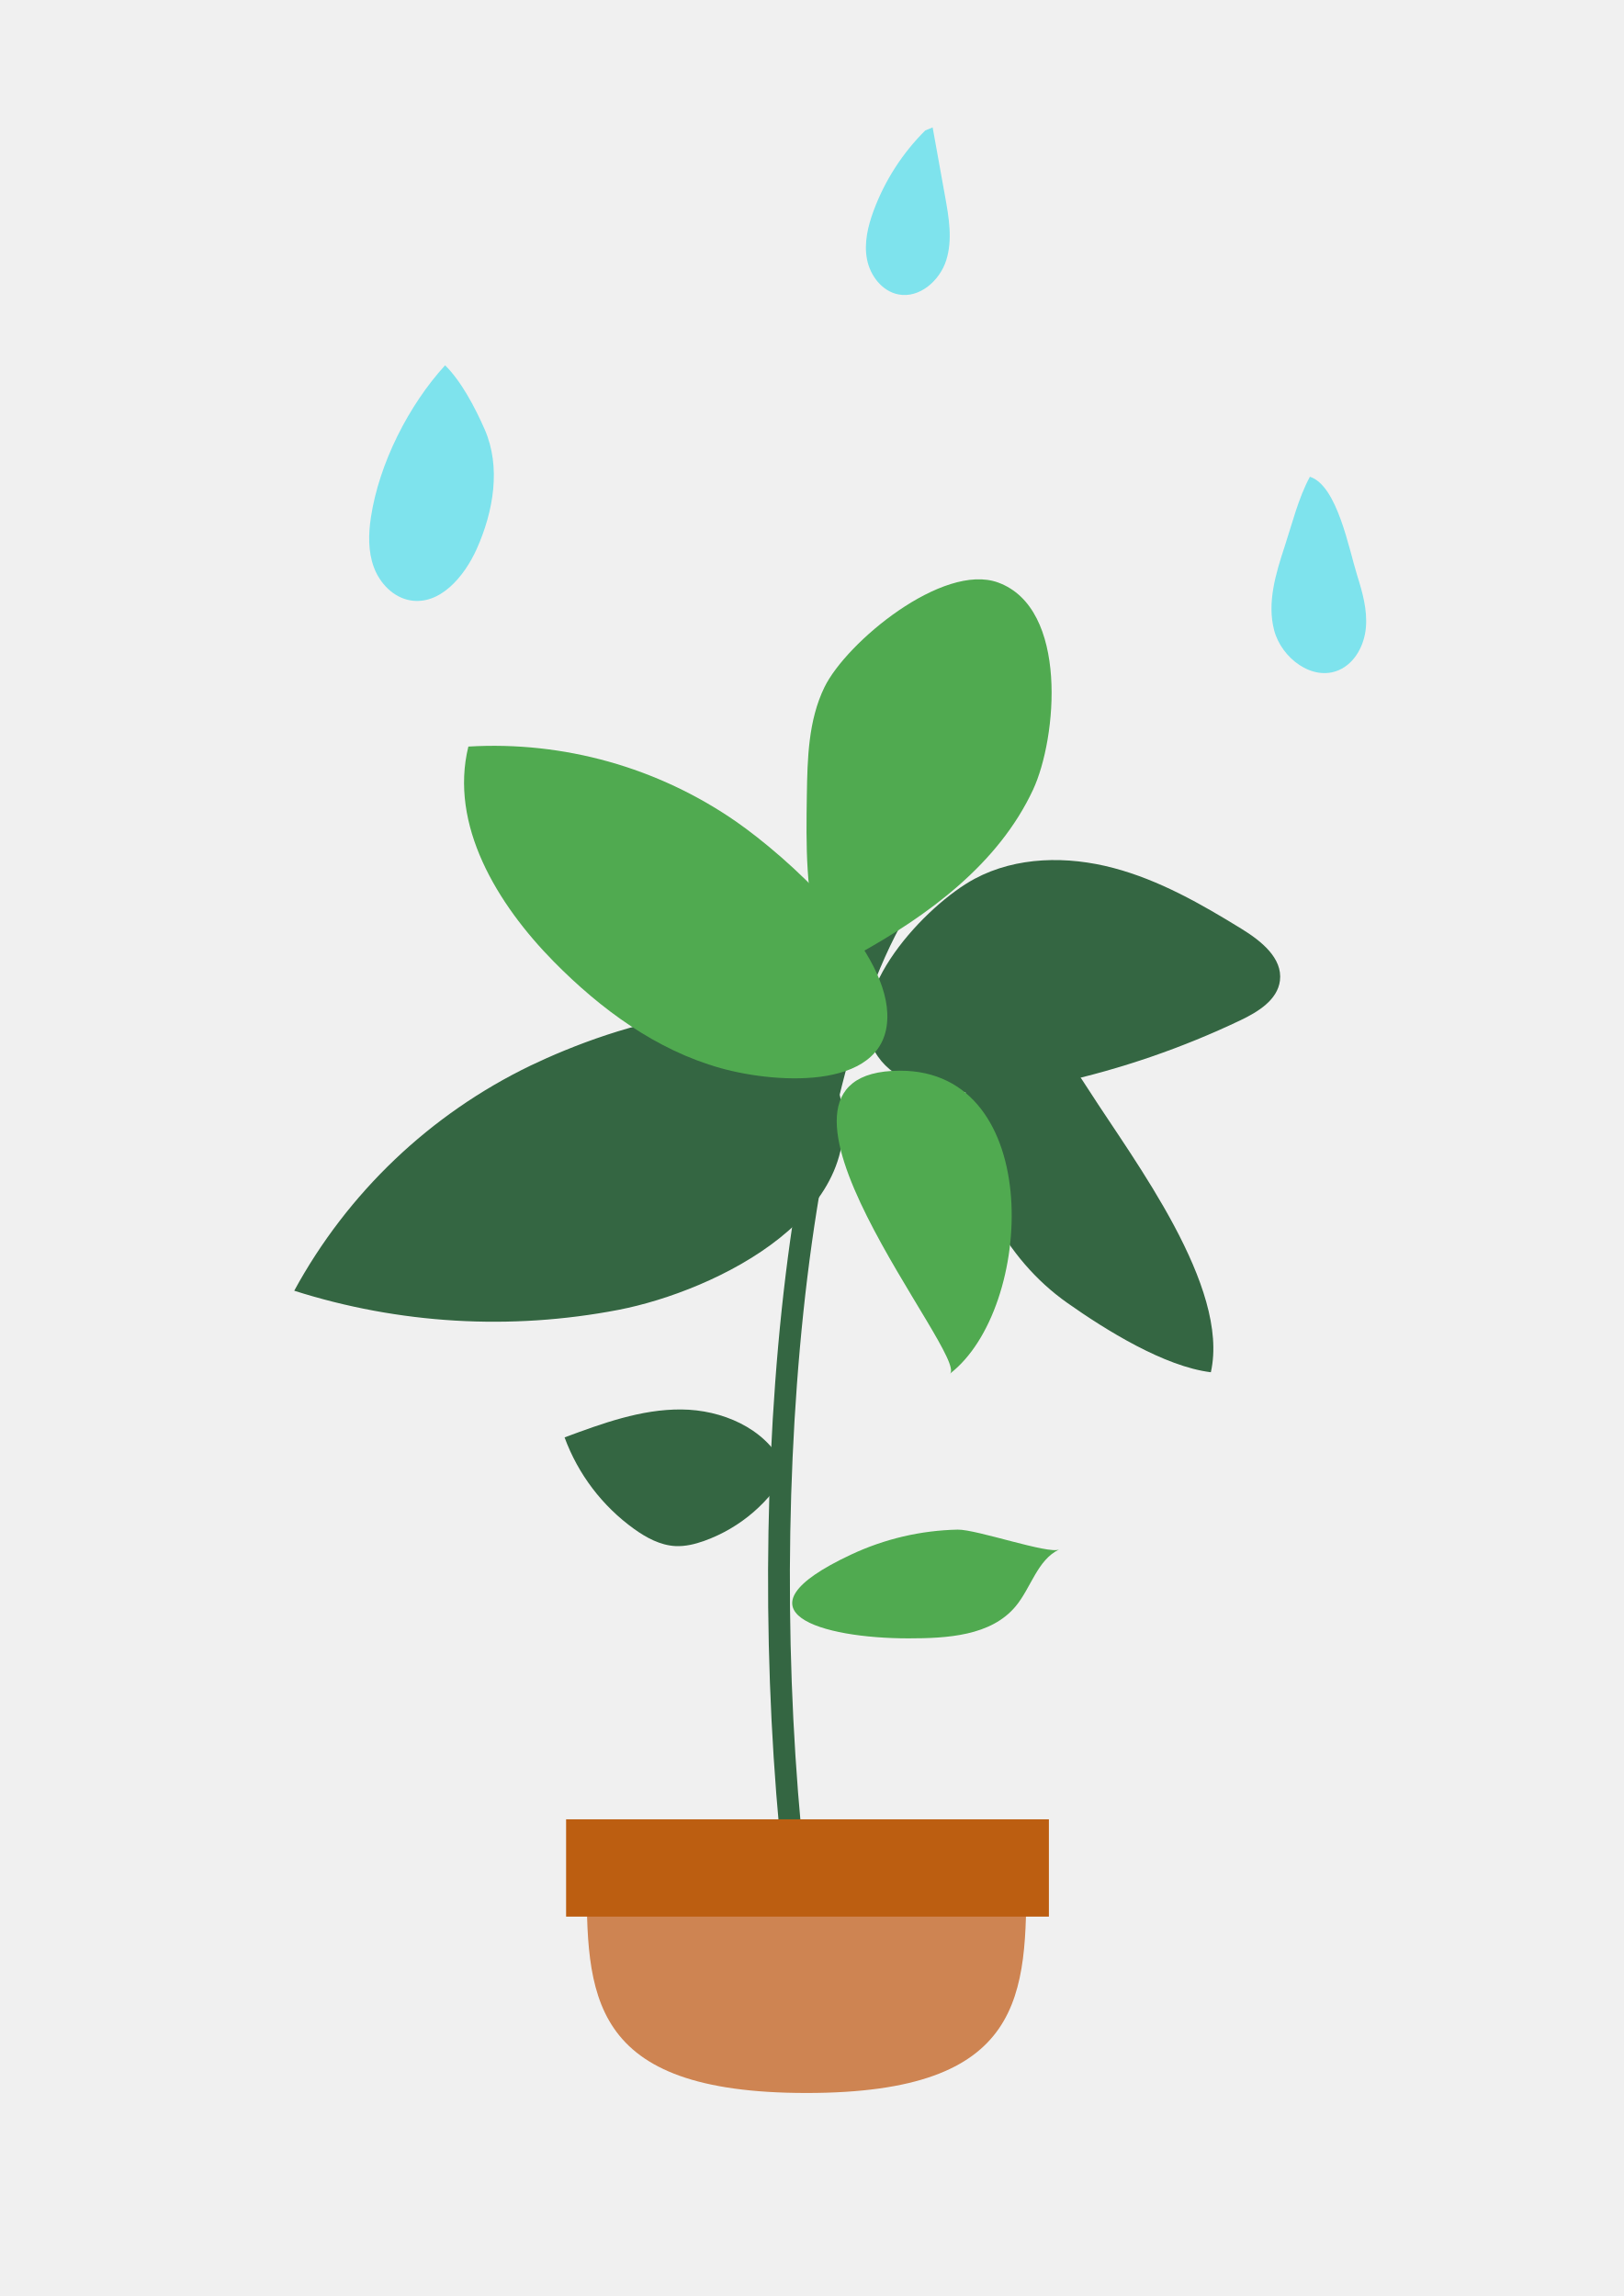
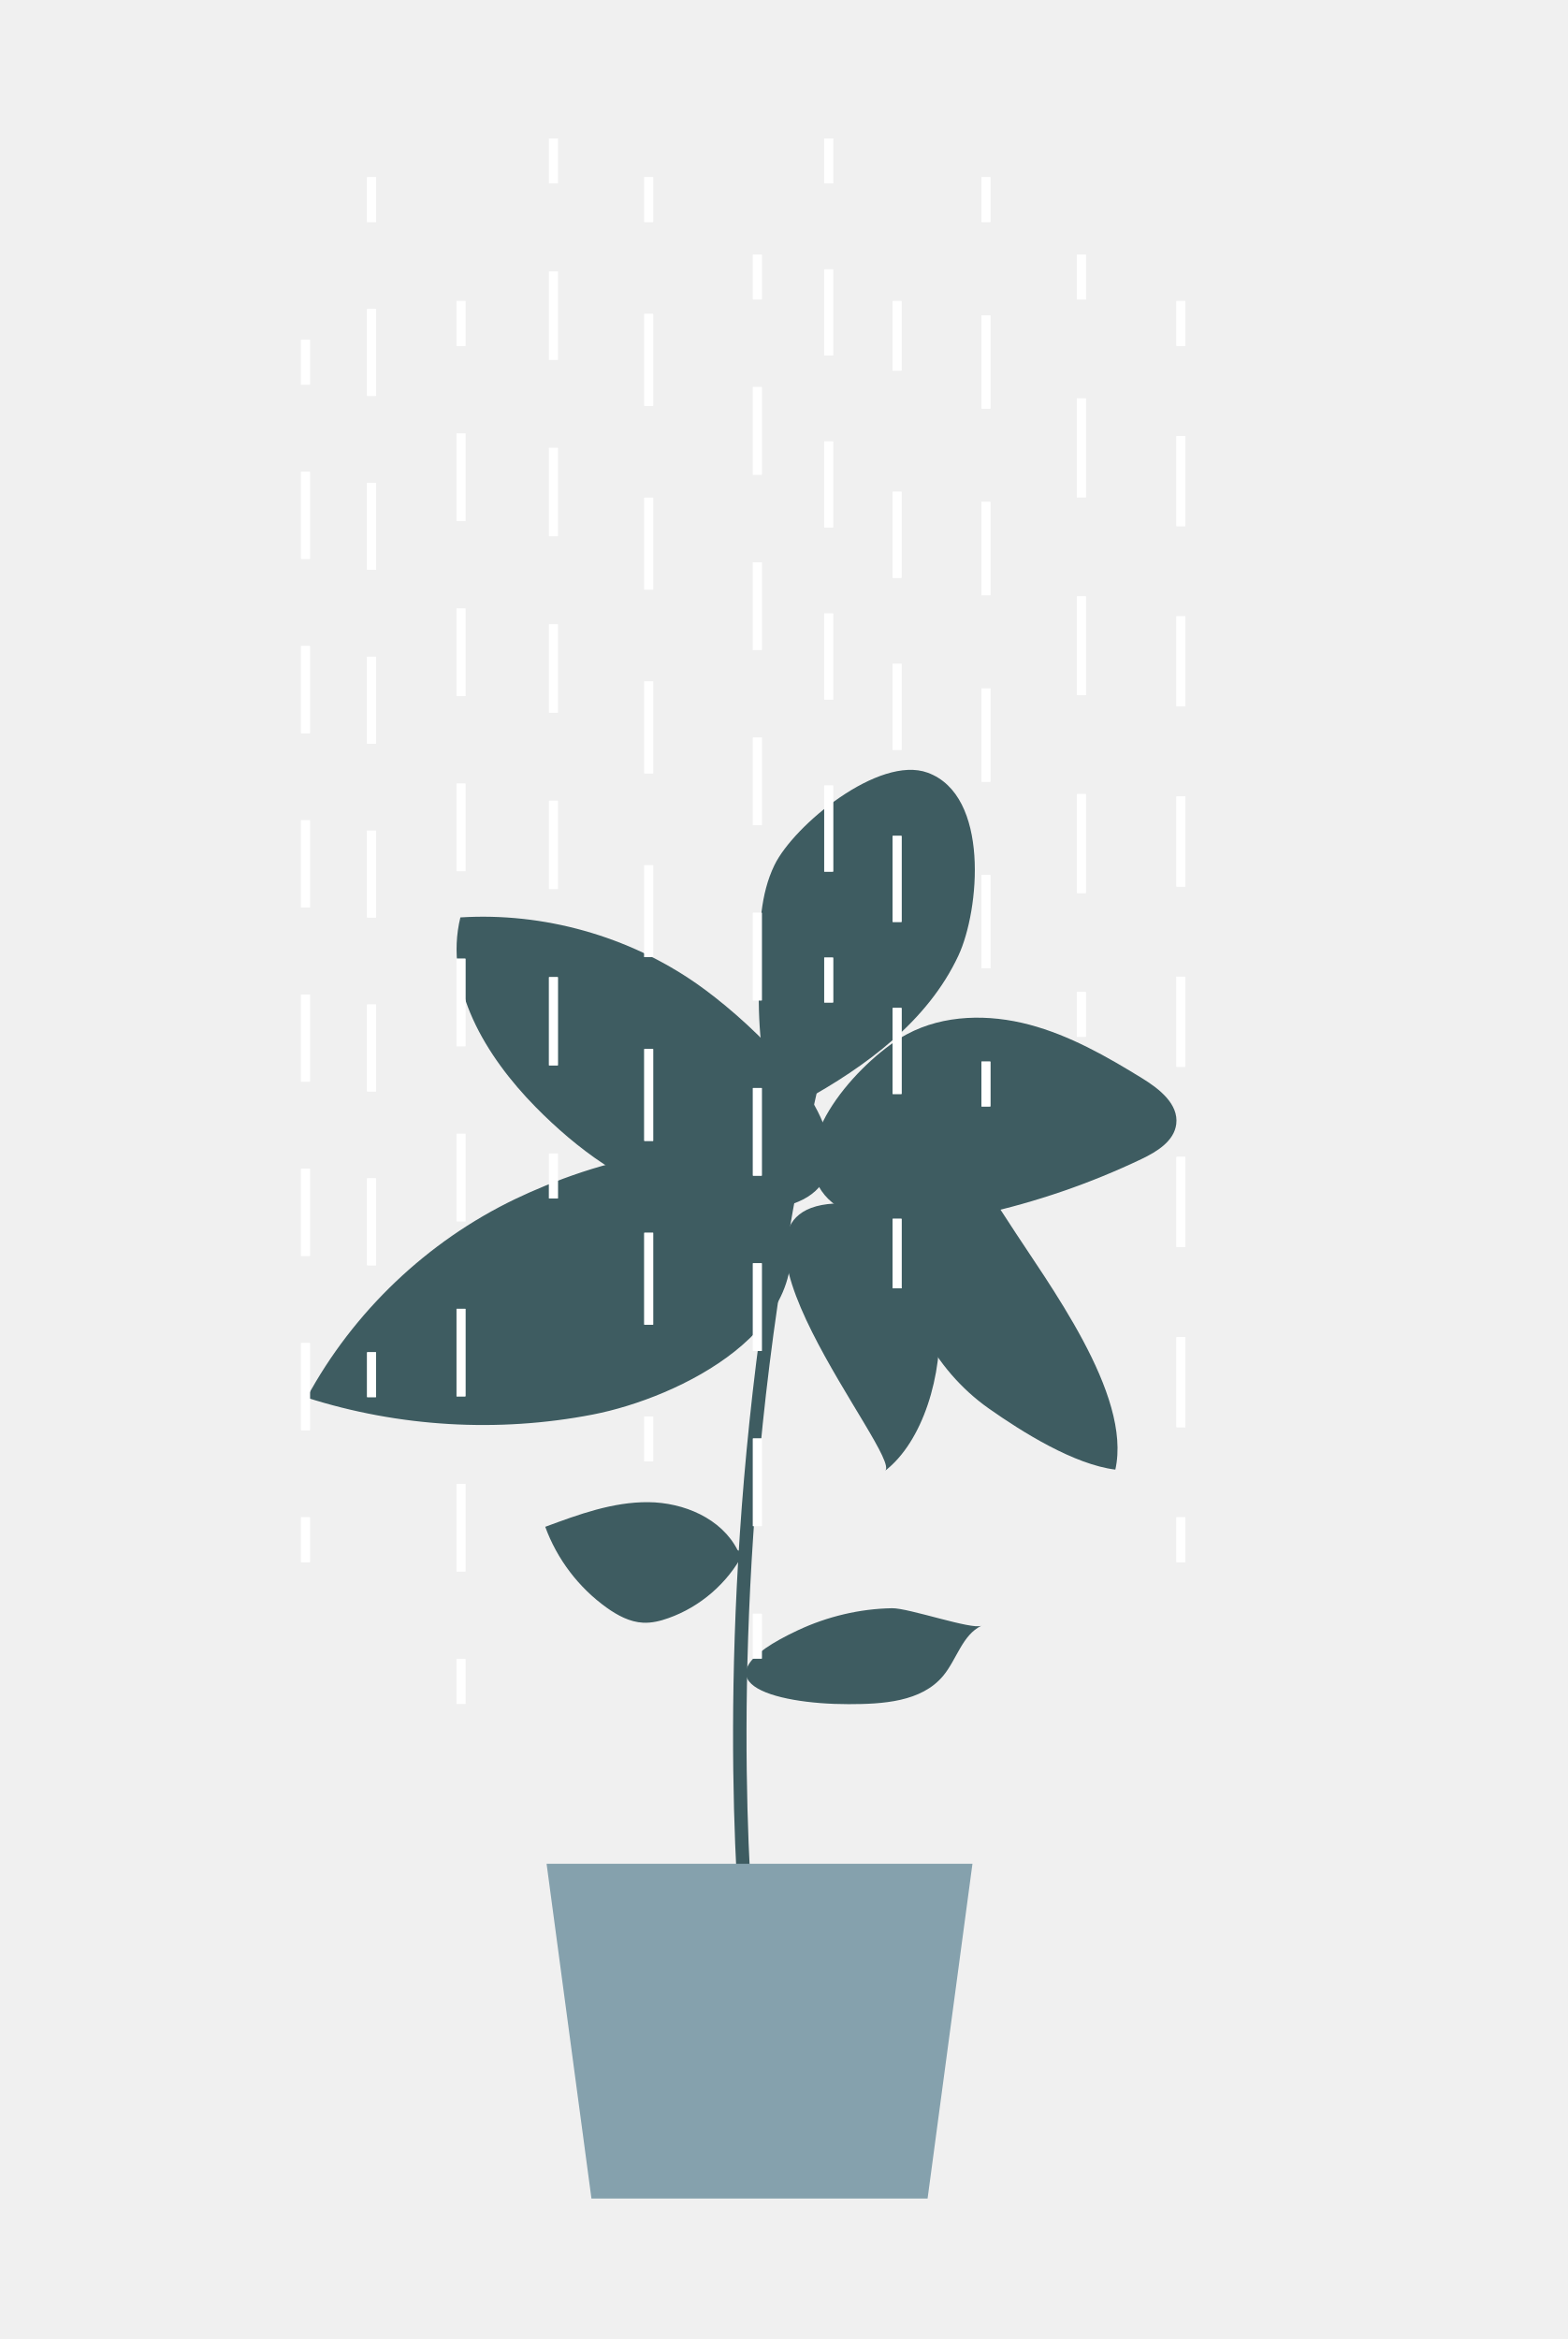
- <svg xmlns="http://www.w3.org/2000/svg" viewBox="0 0 595.28 841.89">
+ <svg xmlns="http://www.w3.org/2000/svg" viewBox="0 0 707.5 1055.5">
  <style>
-     .st1{fill:#346642}.st2{fill:#50aa50}.st5{fill:#7ee3ed}
+     .st1{fill:#3e5c61}.st10,.st11,.st12,.st13,.st3,.st4,.st5,.st6,.st7,.st8,.st9{fill:none;stroke:#fff;stroke-width:4;stroke-miterlimit:10}.st10,.st11,.st12,.st13,.st4,.st5,.st6,.st7,.st8,.st9{stroke-dasharray:39.316,39.316}.st10,.st11,.st12,.st13,.st5,.st6,.st7,.st8,.st9{stroke-dasharray:38.823,38.823}.st10,.st11,.st12,.st13,.st6,.st7,.st8,.st9{stroke-dasharray:39.233,39.233}.st10,.st11,.st12,.st13,.st7,.st8,.st9{stroke-dasharray:39.501,39.501}.st10,.st11,.st12,.st13,.st8,.st9{stroke-dasharray:39.803,39.803}.st10,.st11,.st12,.st13,.st9{stroke-dasharray:41.465,41.465}.st10,.st11,.st12,.st13{stroke-dasharray:39.538,39.538}.st11,.st12,.st13{stroke-dasharray:42.095,42.095}.st12,.st13{stroke-dasharray:44.64,44.64}.st13{stroke-dasharray:40.66,40.66}
  </style>
-   <g id="trunk" class="trunk">
-     <path d="M328.68 333.83c-43.72 75.1-53.39 257.78-32.58 388.05" fill="none" stroke="#346642" stroke-width="8" stroke-miterlimit="10" />
-     <path class="st1" d="M286.91 536.71c-6.7-13.16-22.35-19.78-37.11-19.89-14.76-.12-28.98 5.1-42.82 10.24a71.85 71.85 0 0025.52 33.59c4.5 3.22 9.6 5.98 15.13 6.26 3.6.18 7.18-.7 10.57-1.91a57.08 57.08 0 0031.11-26.97" />
-     <path class="st2" d="M388.29 568.16c-7.99 3.83-10.26 14-15.92 20.82-9.05 10.89-25.16 11.77-39.33 11.77-31.51.02-66.05-9.65-21.02-30.72a96.69 96.69 0 0139.09-9.15c6.89-.12 33.37 9.11 37.18 7.28z" />
+   <g id="trunk">
+     <path d="M370.45 471.77c-39.03 160.04-38.73 303.23-35 374.27" fill="none" stroke="#3e5c61" stroke-width="6.074" stroke-miterlimit="10" />
+     <path class="st1" d="M332.84 699.47c-7.27-14.28-24.27-21.47-40.29-21.6-16.03-.13-31.46 5.54-46.49 11.12 5.3 14.57 15.1 27.46 27.71 36.48 4.89 3.49 10.43 6.49 16.43 6.79 3.91.2 7.8-.76 11.48-2.08 14.38-5.1 26.69-15.78 33.77-29.29M442.93 733.62c-8.68 4.16-11.14 15.21-17.29 22.61-9.83 11.82-27.32 12.78-42.7 12.79-34.21.02-71.73-10.48-22.83-33.36 13.22-6.19 27.83-9.69 42.45-9.93 7.47-.14 36.22 9.88 40.37 7.89z" />
  </g>
-   <g id="bowl" class="bowl">
-     <path d="M215.08 686.85c0-16.09 161.2-13.34 161.2 0 0 44.51 0 80.6-80.6 80.6s-80.6-36.08-80.6-80.6z" fill="#ce8452" />
-     <path fill="#bc5e11" d="M207.54 667.1h177v35.68h-177z" />
+   <path fill="#85a1ad" d="M418.6 992.11H266.91l-20.25-151.06h192.19z" id="pot" />
+   <g id="">
+     <path class="st1" d="M232.57 541.05c-39.73 19.04-73.17 50.91-94.12 89.66 41.48 13.25 86.29 15.9 129.04 7.62 38.73-7.5 103.42-38.83 86.95-89.63-16-49.32-90.1-22.87-121.87-7.65zM455.01 551.25c-4.17-6.51-8.47-13.16-14.64-17.84s-14.67-7.05-21.77-3.99c-10.08 4.34-13.23 17.12-13.17 28.09.16 30.48 15.82 60.48 40.73 78.04 15.42 10.88 38.66 25.34 57.17 27.63 7.62-34.1-30.47-84.06-48.32-111.93z" />
+     <path class="st1" d="M442.54 548c25.03-5.54 49.42-13.92 72.56-24.95 7.01-3.34 14.76-8.09 15.72-15.79 1.11-8.97-7.52-15.82-15.22-20.57-16.1-9.92-32.77-19.44-51.05-24.29s-38.57-4.64-55.24 4.29c-19.14 10.25-52.78 45.54-39.78 68.77 12.4 22.13 53.33 16.89 73.01 12.54z" />
  </g>
-   <g id="top-dark-leaves" class="top-dark-leaves">
-     <path class="st1" d="M194.56 390.7a195.32 195.32 0 00-86.69 82.58 241.42 241.42 0 00118.84 7.02c35.67-6.91 95.26-35.76 80.08-82.56-14.72-45.42-82.97-21.07-112.23-7.04zM399.42 400.08c-3.84-6-7.8-12.12-13.48-16.43-5.67-4.3-13.51-6.49-20.05-3.67-9.29 4-12.18 15.76-12.13 25.87.15 28.07 14.57 55.7 37.51 71.88 14.2 10.02 35.61 23.34 52.65 25.44 7.02-31.4-28.05-77.42-44.5-103.09z" />
-     <path class="st1" d="M387.95 397.09a311.86 311.86 0 0066.82-22.98c6.46-3.08 13.59-7.45 14.48-14.54 1.03-8.26-6.92-14.57-14.01-18.94-14.83-9.14-30.18-17.9-47.02-22.36s-35.52-4.27-50.88 3.95c-17.63 9.43-48.62 41.94-36.63 63.34 11.41 20.37 49.1 15.54 67.24 11.53z" />
+   <g id="top-leaves">
+     <path class="st1" d="M349.49 390.4c-6.42 13.19-6.76 28.41-7 43.08-.3 19.7-.56 39.79 5.25 58.61.81 2.63 1.94 5.47 4.39 6.72 3.15 1.62 6.92-.07 10.02-1.77 28.63-15.76 56.55-36.23 70.37-65.84 9.55-20.47 14.25-72.28-13.92-82.53-21.96-8-60.38 23.75-69.11 41.73zM399.42 663.7c33.68-25.85 37.99-120.89-19.97-120.67-69.36.26 28.14 114.39 19.97 120.67z" />
+     <path class="st1" d="M314.41 443.91c-30.86-21.53-69.09-32.26-106.65-29.92-7.66 31.19 11.47 62.75 34.01 85.63 18.63 18.91 40.8 35.22 66.36 42.38 23.39 6.55 67.62 8.86 66.41-21.8-1.08-27.3-39.86-62.13-60.13-76.29z" />
  </g>
-   <g id="top-light-leaves" class="top-light-leaves">
-     <path class="st2" d="M302.24 252.02c-5.91 12.15-6.23 26.16-6.44 39.67-.28 18.14-.51 36.64 4.84 53.98.75 2.42 1.79 5.03 4.04 6.2 2.9 1.49 6.37-.06 9.23-1.63 26.36-14.51 52.08-33.37 64.81-60.64 8.79-18.85 13.13-66.57-12.82-76.01-20.23-7.37-55.61 21.88-63.66 38.43zM348.22 503.73c31.02-23.8 34.99-111.33-18.39-111.13-63.87.23 25.92 105.35 18.39 111.13z" />
-     <path class="st2" d="M269.93 301.3a156.03 156.03 0 00-98.22-27.55c-7.06 28.72 10.56 57.79 31.32 78.86 17.16 17.42 37.57 32.44 61.11 39.03 21.54 6.03 62.27 8.16 61.16-20.08-.98-25.13-36.69-57.22-55.37-70.26z" />
+   <g id="bottom-leaves">
+     <path class="st3" d="M137.88 153.34v20.24" />
+     <path class="st4" d="M137.88 212.9v452.13" />
+     <path class="st3" d="M137.88 684.69v20.25" />
+     <path class="st5" d="M404.87 135.86v31.39M404.87 221.92v300.73M404.87 549.99v31.38" />
+     <path class="st3" d="M167.7 79.95v20.25" />
+     <path class="st6" d="M167.7 139.43v451.18" />
+     <path class="st3" d="M167.7 610.22v20.25M208.05 135.86v20.25" />
+     <path class="st7" d="M208.05 195.61v533.27" />
+     <path class="st3" d="M208.05 748.63v20.25" />
+     <g>
+       <path class="st3" d="M249.77 62.48v20.24" />
+       <path class="st8" d="M249.77 122.53v378.13" />
+       <path class="st3" d="M249.77 520.55v20.25" />
+     </g>
+     <g>
+       <path class="st3" d="M292.78 79.95v20.25" />
+       <path class="st9" d="M292.78 141.66v476.85" />
+       <path class="st3" d="M292.78 639.24v20.25" />
+     </g>
+     <g>
+       <path class="st3" d="M341.8 114.9v20.24" />
+       <path class="st10" d="M341.8 174.68v533.75" />
+       <path class="st3" d="M341.8 728.21v20.24" />
+     </g>
+     <g>
+       <path class="st3" d="M373.99 62.48v20.24" />
+       <path class="st5" d="M373.99 121.55v291.16" />
+       <path class="st3" d="M373.99 432.13v20.25" />
+     </g>
+     <g>
+       <path class="st3" d="M444.95 79.95v20.25" />
+       <path class="st11" d="M444.95 142.29v315.72" />
+       <path class="st3" d="M444.95 479.05v20.25" />
+     </g>
+     <g>
+       <path class="st3" d="M488.05 114.9v20.24" />
+       <path class="st12" d="M488.05 179.79v245.52" />
+       <path class="st3" d="M488.05 447.63v20.25" />
+     </g>
+     <g>
+       <path class="st3" d="M532.94 135.86v20.25" />
+       <path class="st13" d="M532.94 196.78v467.59" />
+       <path class="st3" d="M532.94 684.69v20.25" />
+     </g>
  </g>
-   <path d="M135.99 189.63c-.94 6.16-1.08 12.62 1.11 18.46 2.19 5.83 7.08 10.93 13.22 12.03 10.95 1.95 19.92-8.7 24.46-18.85 6.15-13.76 8.96-30.01 2.91-43.82-3.5-8-8.56-17.64-14.51-23.5-13.34 14.6-24.18 35.94-27.19 55.68z" id="left-drop" class="left-drop drop st5" />
-   <path d="M339.21 47.83a81.53 81.53 0 00-18.89 29.33c-2.13 5.73-3.62 11.94-2.46 17.94 1.16 6 5.53 11.71 11.53 12.86 7.71 1.49 15.14-5.03 17.51-12.52 2.37-7.49 1-15.59-.4-23.32l-4.58-25.4" id="center-drop" class="center-drop drop st5" />
-   <path d="M471.04 200.18c-3.29 10.03-6.6 20.75-3.91 30.95 2.69 10.2 14.06 18.81 23.73 14.58 5.93-2.59 9.34-9.17 9.9-15.61s-1.23-12.85-3.17-19.02c-3.05-9.71-7.32-33.07-17.36-36.26-4.2 7.77-6.4 16.85-9.19 25.36z" id="right-drop" class="right-drop drop st5" />
+   <g id="drops">
+     <path class="st3" d="M137.83 153.34v20.24" />
+     <path class="st4" d="M137.83 212.9v452.13" />
+     <path class="st3" d="M137.83 684.69v20.25" />
+     <path class="st5" d="M404.82 135.86v31.39M404.82 221.92v300.73M404.82 549.99v31.38" />
+     <path class="st3" d="M167.65 79.95v20.25" />
+     <path class="st6" d="M167.65 139.43v451.18" />
+     <path class="st3" d="M167.65 610.22v20.25M208.01 135.86v20.25" />
+     <path class="st7" d="M208.01 195.61v533.27" />
+     <path class="st3" d="M208.01 748.63v20.25" />
+     <g>
+       <path class="st3" d="M249.73 62.48v20.24" />
+       <path class="st8" d="M249.73 122.53v378.13" />
+       <path class="st3" d="M249.73 520.55v20.25" />
+     </g>
+     <g>
+       <path class="st3" d="M292.73 79.95v20.25" />
+       <path class="st9" d="M292.73 141.66v476.85" />
+       <path class="st3" d="M292.73 639.24v20.25" />
+     </g>
+     <g>
+       <path class="st3" d="M341.75 114.9v20.24" />
+       <path class="st10" d="M341.75 174.68v533.75" />
+       <path class="st3" d="M341.75 728.21v20.24" />
+     </g>
+     <g>
+       <path class="st3" d="M373.94 62.48v20.24" />
+       <path class="st5" d="M373.94 121.55v291.16" />
+       <path class="st3" d="M373.94 432.13v20.25" />
+     </g>
+     <g>
+       <path class="st3" d="M444.9 79.95v20.25" />
+       <path class="st11" d="M444.9 142.29v315.72" />
+       <path class="st3" d="M444.9 479.05v20.25" />
+     </g>
+     <g>
+       <path class="st3" d="M488 114.9v20.24" />
+       <path class="st12" d="M488 179.79v245.52" />
+       <path class="st3" d="M488 447.63v20.25" />
+     </g>
+     <g>
+       <path class="st3" d="M532.89 135.86v20.25" />
+       <path class="st13" d="M532.89 196.78v467.59" />
+       <path class="st3" d="M532.89 684.69v20.25" />
+     </g>
+   </g>
</svg>
